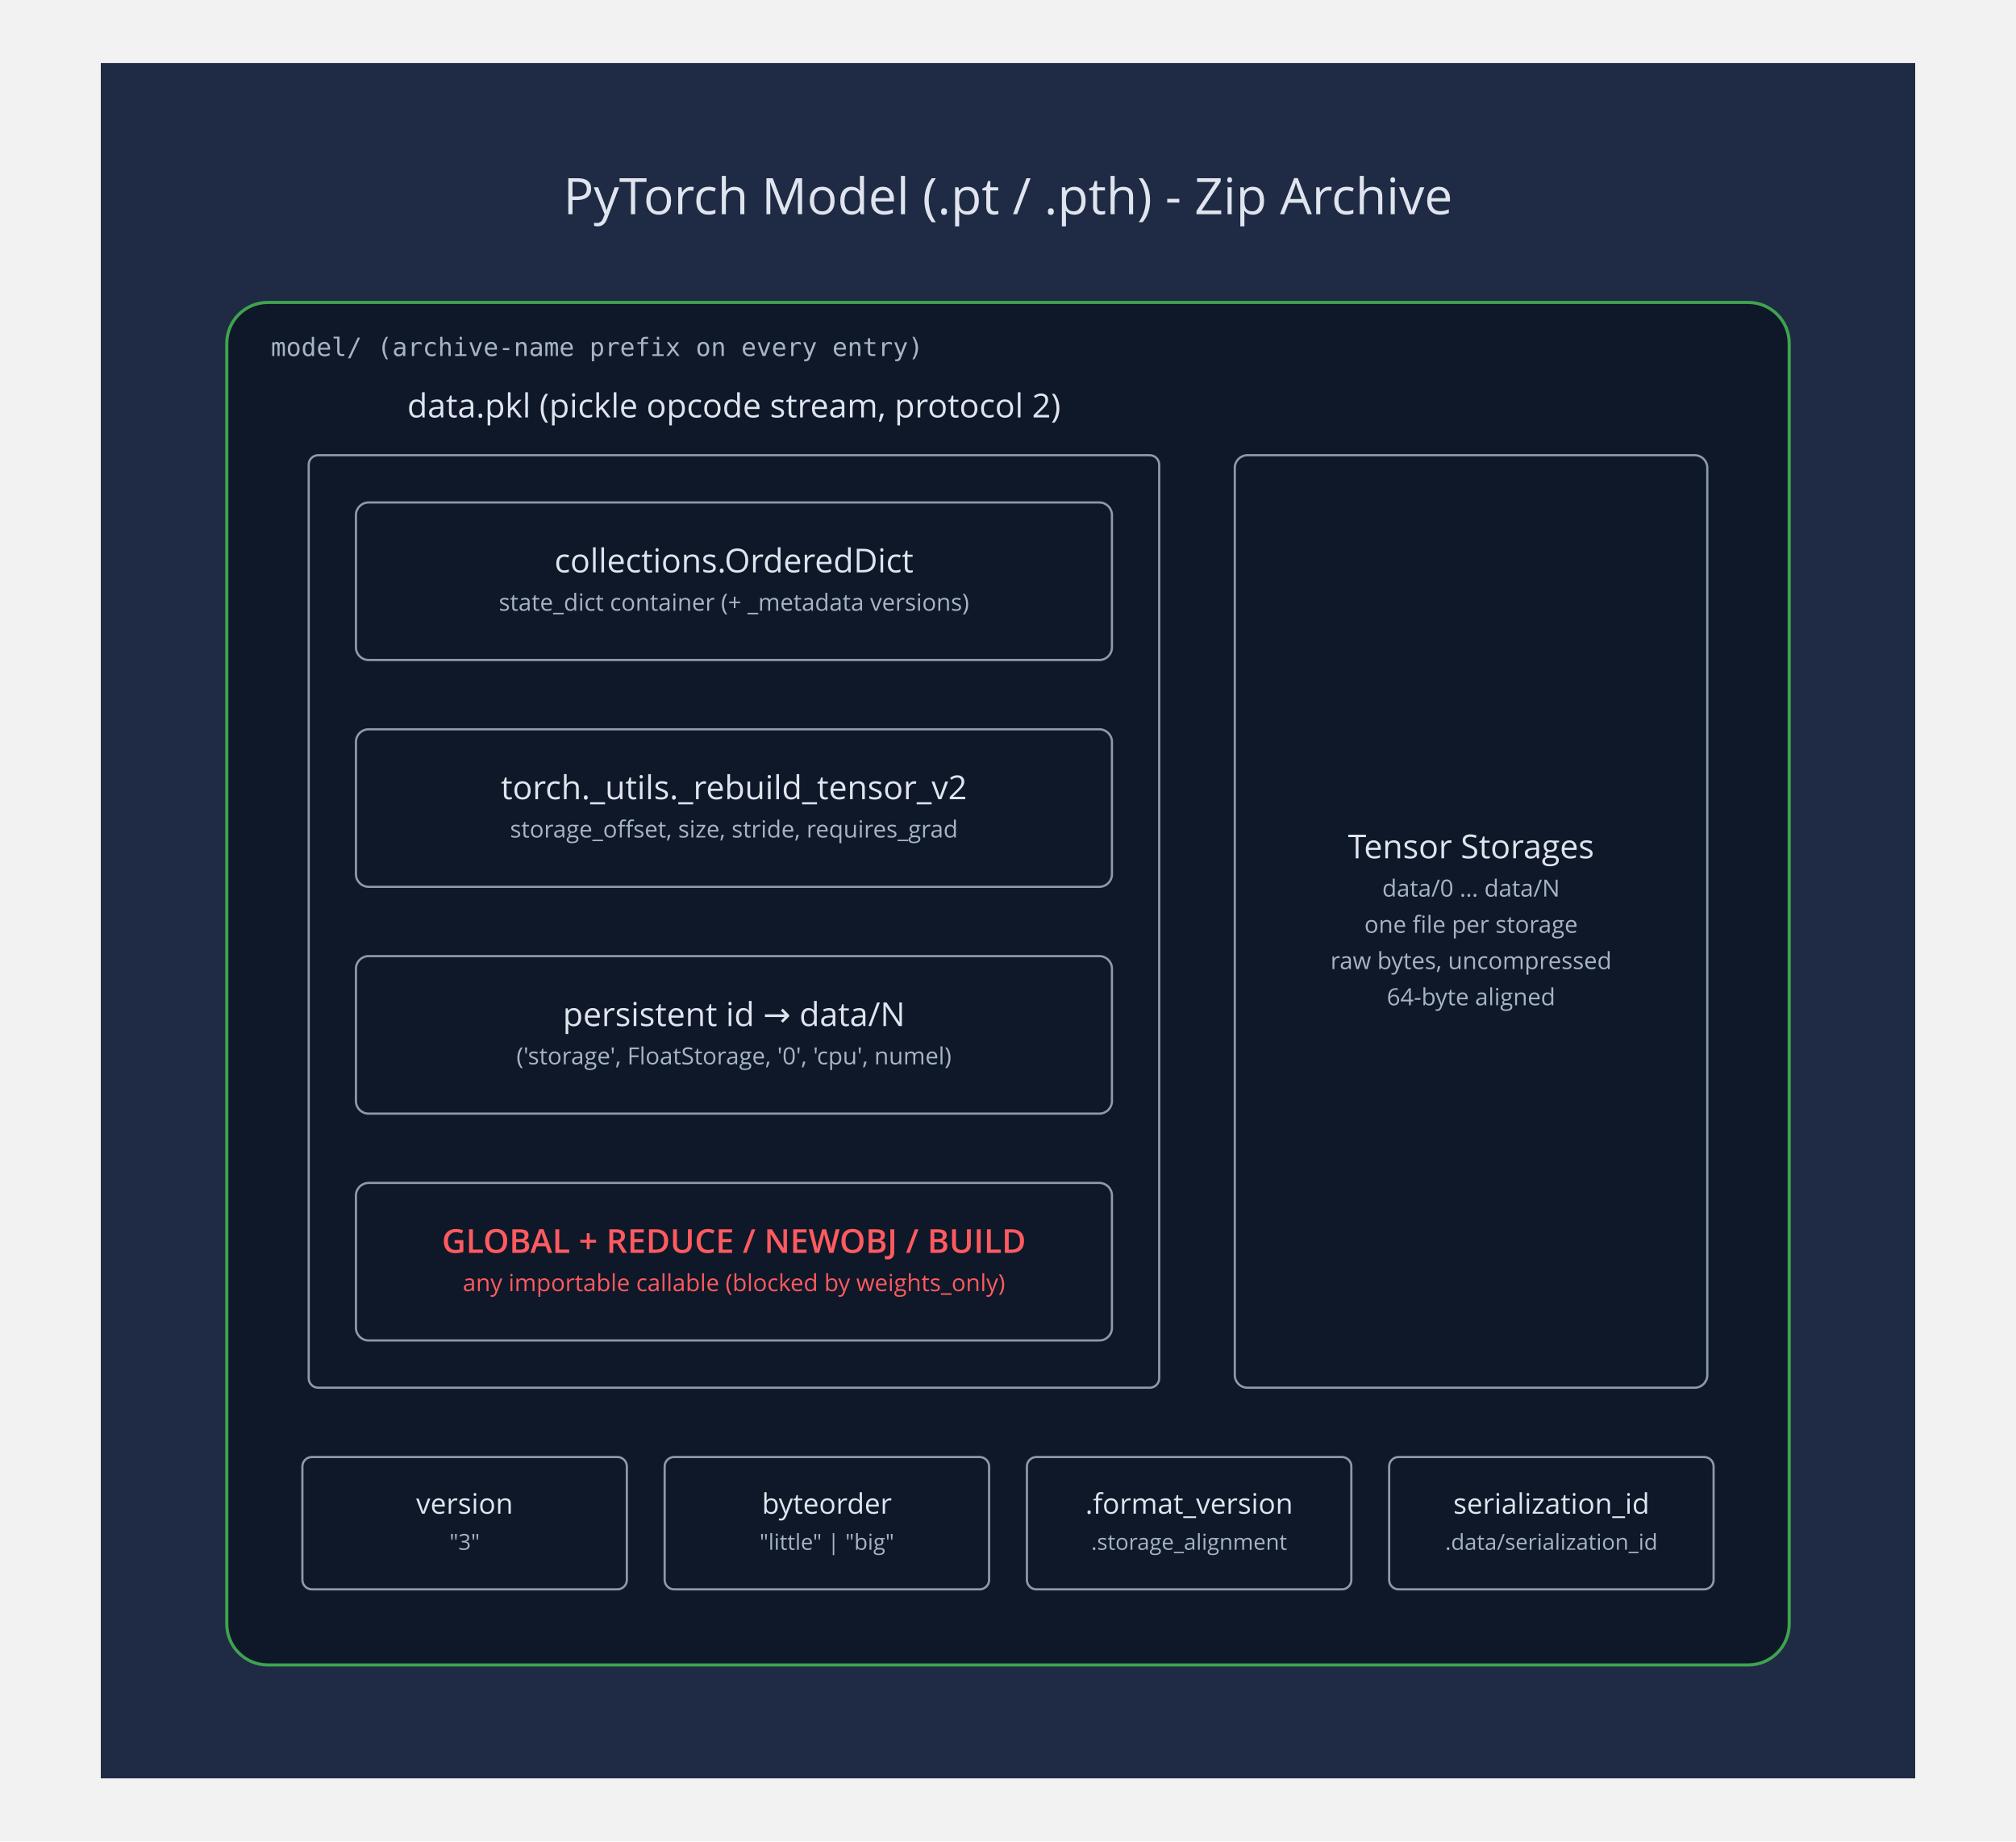
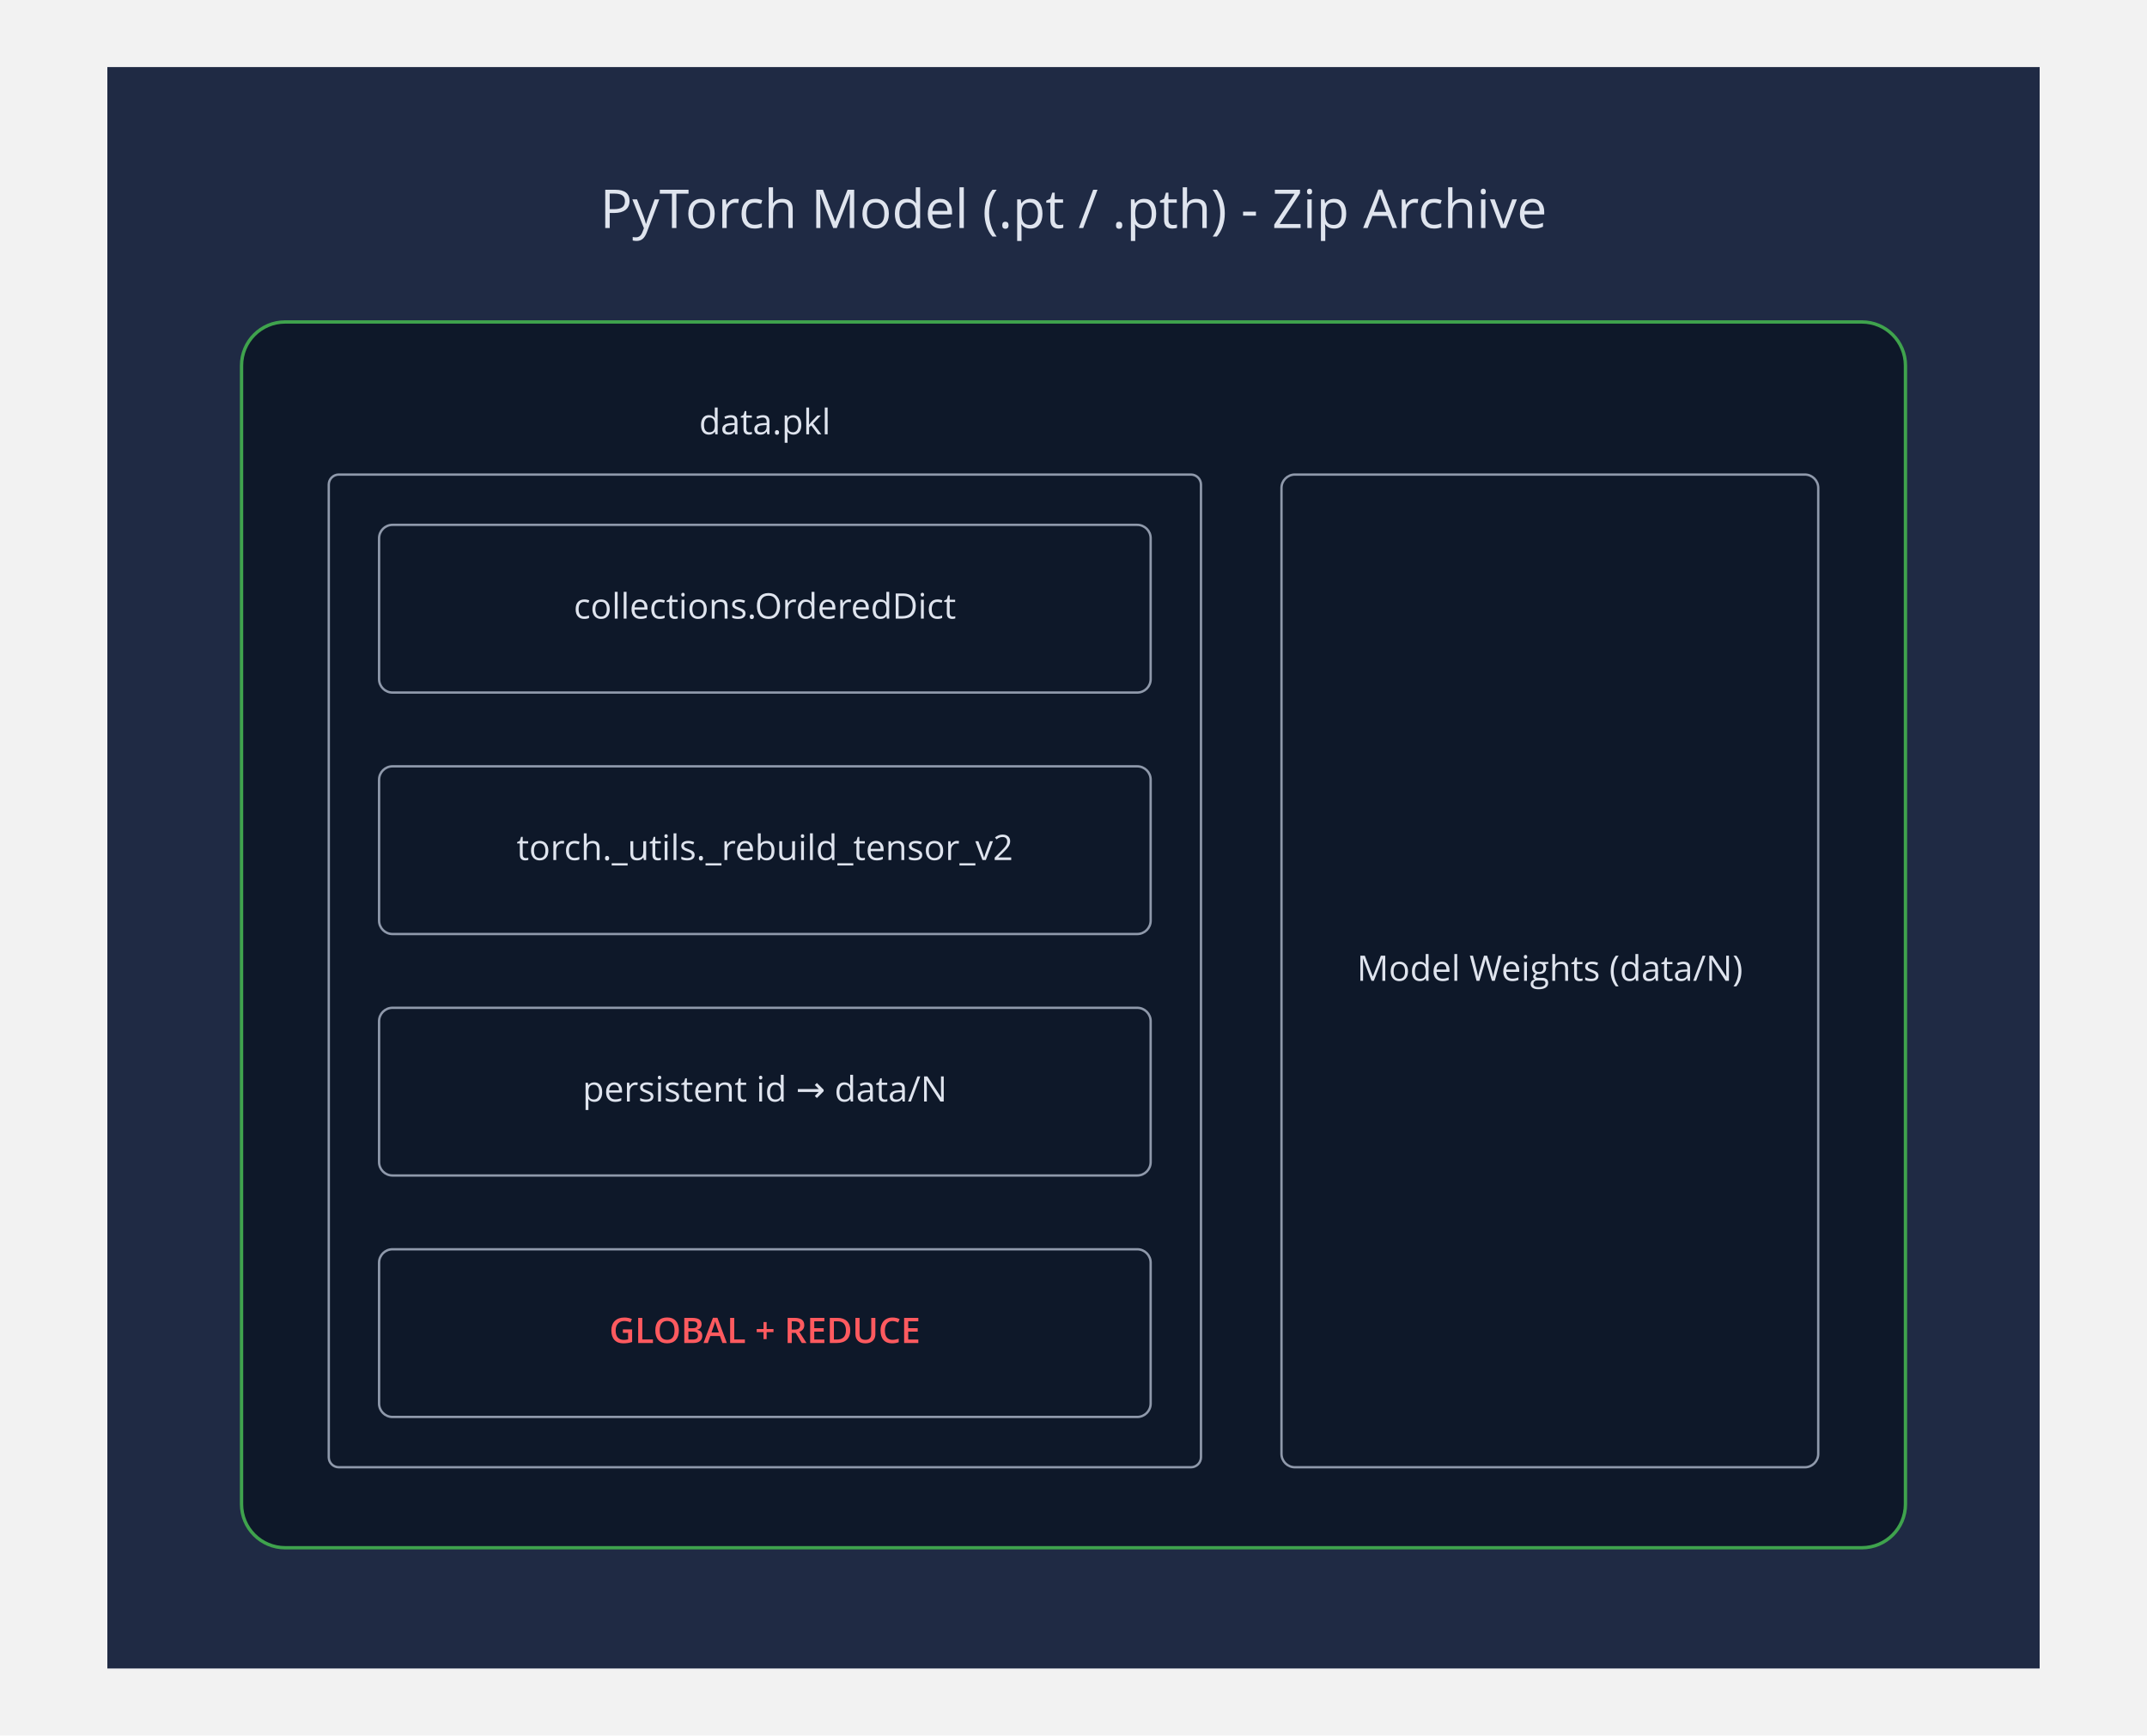
- <svg xmlns="http://www.w3.org/2000/svg" width="1280" height="1169" viewBox="0 0 1280 1169" font-family="'Open Sans', 'Noto Sans', 'DejaVu Sans', 'Segoe UI', Helvetica, Arial, sans-serif">
-   <rect width="1280" height="1169" fill="#f2f2f2" />
-   <rect x="64" y="40" width="1152" height="1089" fill="#1f2a44" />
+ <svg xmlns="http://www.w3.org/2000/svg" width="1280" height="1035" viewBox="0 0 1280 1035" font-family="'Open Sans', 'Noto Sans', 'DejaVu Sans', 'Segoe UI', Helvetica, Arial, sans-serif">
+   <rect width="1280" height="1035" fill="#f2f2f2" />
+   <rect x="64" y="40" width="1152" height="955" fill="#1f2a44" />
  <text x="640.0" y="136" font-size="32" fill="#dfe4ee" text-anchor="middle">PyTorch Model (.pt / .pth) - Zip Archive</text>
-   <rect x="144" y="192" width="992" height="865" rx="26" fill="#0e1829" stroke="#3fa34d" stroke-width="2" />
-   <text x="172" y="226" font-size="16" fill="#a9b3c6" font-family="monospace">model/  (archive-name prefix on every entry)</text>
-   <text x="466.0" y="265.0" font-size="21" fill="#dfe4ee" text-anchor="middle">data.pkl  (pickle opcode stream, protocol 2)</text>
-   <rect x="196.0" y="289.0" width="540" height="592.0" rx="6" fill="none" stroke="#8f99ab" stroke-width="1.4" />
-   <rect x="226.0" y="319.0" width="480.0" height="100.0" rx="8" fill="#0e1829" stroke="#8f99ab" stroke-width="1.4" />
-   <text x="466.0" y="363.4" font-size="21" fill="#dfe4ee" text-anchor="middle" dominant-baseline="auto">collections.OrderedDict</text>
-   <text x="466.0" y="387.7" font-size="15" fill="#a9b3c6" text-anchor="middle" dominant-baseline="auto">state_dict container  (+ _metadata versions)</text>
-   <rect x="226.0" y="463.0" width="480.0" height="100.0" rx="8" fill="#0e1829" stroke="#8f99ab" stroke-width="1.4" />
-   <text x="466.0" y="507.4" font-size="21" fill="#dfe4ee" text-anchor="middle" dominant-baseline="auto">torch._utils._rebuild_tensor_v2</text>
-   <text x="466.0" y="531.7" font-size="15" fill="#a9b3c6" text-anchor="middle" dominant-baseline="auto">storage_offset, size, stride, requires_grad</text>
-   <rect x="226.0" y="607.0" width="480.0" height="100.0" rx="8" fill="#0e1829" stroke="#8f99ab" stroke-width="1.4" />
-   <text x="466.0" y="651.4" font-size="21" fill="#dfe4ee" text-anchor="middle" dominant-baseline="auto">persistent id  →  data/N</text>
-   <text x="466.0" y="675.7" font-size="15" fill="#a9b3c6" text-anchor="middle" dominant-baseline="auto">('storage', FloatStorage, '0', 'cpu', numel)</text>
-   <rect x="226.0" y="751.0" width="480.0" height="100.0" rx="8" fill="#0e1829" stroke="#8f99ab" stroke-width="1.4" />
-   <text x="466.0" y="795.4" font-size="21" fill="#ff5a5f" font-weight="600" text-anchor="middle" dominant-baseline="auto">GLOBAL + REDUCE / NEWOBJ / BUILD</text>
-   <text x="466.0" y="819.7" font-size="15" fill="#ff5a5f" text-anchor="middle" dominant-baseline="auto">any importable callable  (blocked by weights_only)</text>
-   <rect x="784.0" y="289.0" width="300.0" height="592.0" rx="8" fill="#0e1829" stroke="#8f99ab" stroke-width="1.4" />
-   <text x="934.0" y="544.9" font-size="21" fill="#dfe4ee" text-anchor="middle" dominant-baseline="auto">Tensor Storages</text>
-   <text x="934.0" y="569.2" font-size="15" fill="#a9b3c6" text-anchor="middle" dominant-baseline="auto">data/0 … data/N</text>
-   <text x="934.0" y="592.2" font-size="15" fill="#a9b3c6" text-anchor="middle" dominant-baseline="auto">one file per storage</text>
-   <text x="934.0" y="615.2" font-size="15" fill="#a9b3c6" text-anchor="middle" dominant-baseline="auto">raw bytes, uncompressed</text>
-   <text x="934.0" y="638.2" font-size="15" fill="#a9b3c6" text-anchor="middle" dominant-baseline="auto">64-byte aligned</text>
-   <rect x="192.0" y="925.0" width="206.0" height="84.0" rx="6" fill="#0e1829" stroke="#8f99ab" stroke-width="1.4" />
-   <text x="295.0" y="961.0" font-size="18" fill="#dfe4ee" text-anchor="middle" dominant-baseline="auto">version</text>
-   <text x="295.0" y="983.9" font-size="14" fill="#a9b3c6" text-anchor="middle" dominant-baseline="auto">"3"</text>
-   <rect x="422.0" y="925.0" width="206.0" height="84.0" rx="6" fill="#0e1829" stroke="#8f99ab" stroke-width="1.4" />
-   <text x="525.0" y="961.0" font-size="18" fill="#dfe4ee" text-anchor="middle" dominant-baseline="auto">byteorder</text>
-   <text x="525.0" y="983.9" font-size="14" fill="#a9b3c6" text-anchor="middle" dominant-baseline="auto">"little" | "big"</text>
-   <rect x="652.0" y="925.0" width="206.0" height="84.0" rx="6" fill="#0e1829" stroke="#8f99ab" stroke-width="1.4" />
-   <text x="755.0" y="961.0" font-size="18" fill="#dfe4ee" text-anchor="middle" dominant-baseline="auto">.format_version</text>
-   <text x="755.0" y="983.9" font-size="14" fill="#a9b3c6" text-anchor="middle" dominant-baseline="auto">.storage_alignment</text>
-   <rect x="882.0" y="925.0" width="206.0" height="84.0" rx="6" fill="#0e1829" stroke="#8f99ab" stroke-width="1.4" />
-   <text x="985.0" y="961.0" font-size="18" fill="#dfe4ee" text-anchor="middle" dominant-baseline="auto">serialization_id</text>
-   <text x="985.0" y="983.9" font-size="14" fill="#a9b3c6" text-anchor="middle" dominant-baseline="auto">.data/serialization_id</text>
+   <rect x="144" y="192" width="992" height="731" rx="26" fill="#0e1829" stroke="#3fa34d" stroke-width="2" />
+   <text x="456.0" y="259.0" font-size="21" fill="#dfe4ee" text-anchor="middle">data.pkl</text>
+   <rect x="196.0" y="283.0" width="520" height="592.0" rx="6" fill="none" stroke="#8f99ab" stroke-width="1.4" />
+   <rect x="226.0" y="313.0" width="460.0" height="100.0" rx="8" fill="#0e1829" stroke="#8f99ab" stroke-width="1.4" />
+   <text x="456.0" y="368.9" font-size="21" fill="#dfe4ee" text-anchor="middle" dominant-baseline="auto">collections.OrderedDict</text>
+   <rect x="226.0" y="457.0" width="460.0" height="100.0" rx="8" fill="#0e1829" stroke="#8f99ab" stroke-width="1.4" />
+   <text x="456.0" y="512.9" font-size="21" fill="#dfe4ee" text-anchor="middle" dominant-baseline="auto">torch._utils._rebuild_tensor_v2</text>
+   <rect x="226.0" y="601.0" width="460.0" height="100.0" rx="8" fill="#0e1829" stroke="#8f99ab" stroke-width="1.4" />
+   <text x="456.0" y="656.9" font-size="21" fill="#dfe4ee" text-anchor="middle" dominant-baseline="auto">persistent id → data/N</text>
+   <rect x="226.0" y="745.0" width="460.0" height="100.0" rx="8" fill="#0e1829" stroke="#8f99ab" stroke-width="1.4" />
+   <text x="456.0" y="800.9" font-size="21" fill="#ff5a5f" font-weight="600" text-anchor="middle" dominant-baseline="auto">GLOBAL + REDUCE</text>
+   <rect x="764.0" y="283.0" width="320.0" height="592.0" rx="8" fill="#0e1829" stroke="#8f99ab" stroke-width="1.4" />
+   <text x="924.0" y="584.9" font-size="21" fill="#dfe4ee" text-anchor="middle" dominant-baseline="auto">Model Weights (data/N)</text>
</svg>
